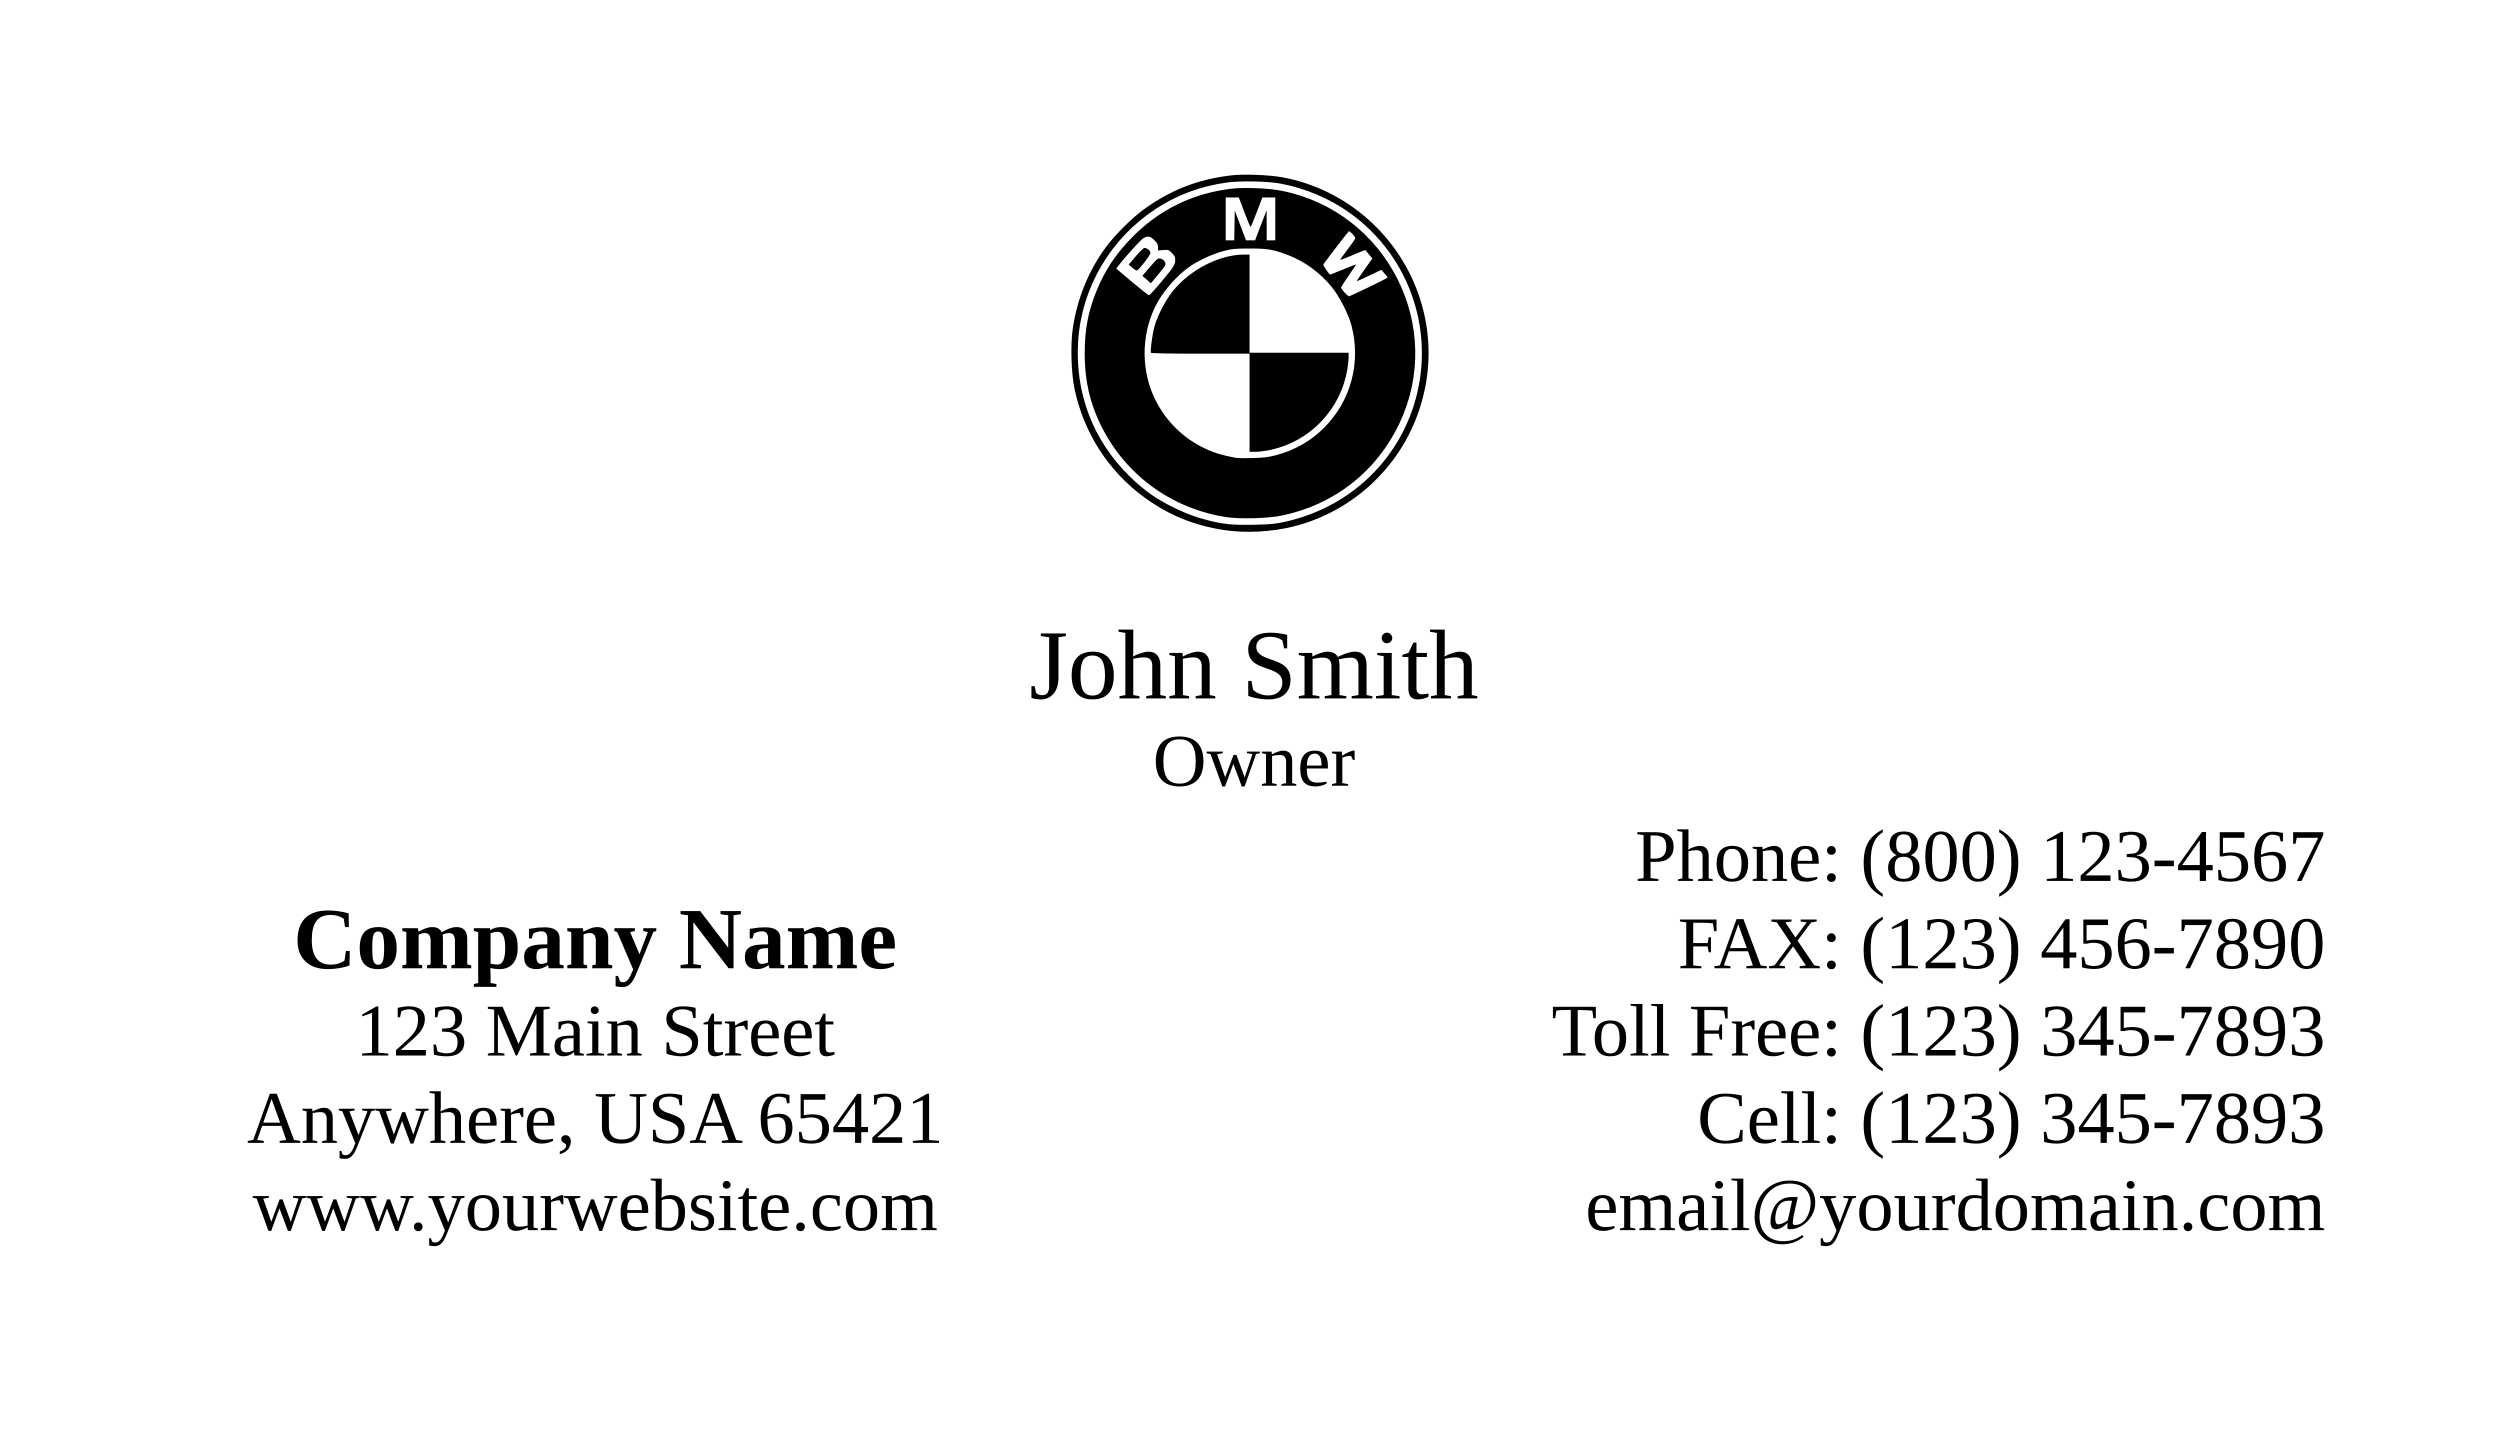
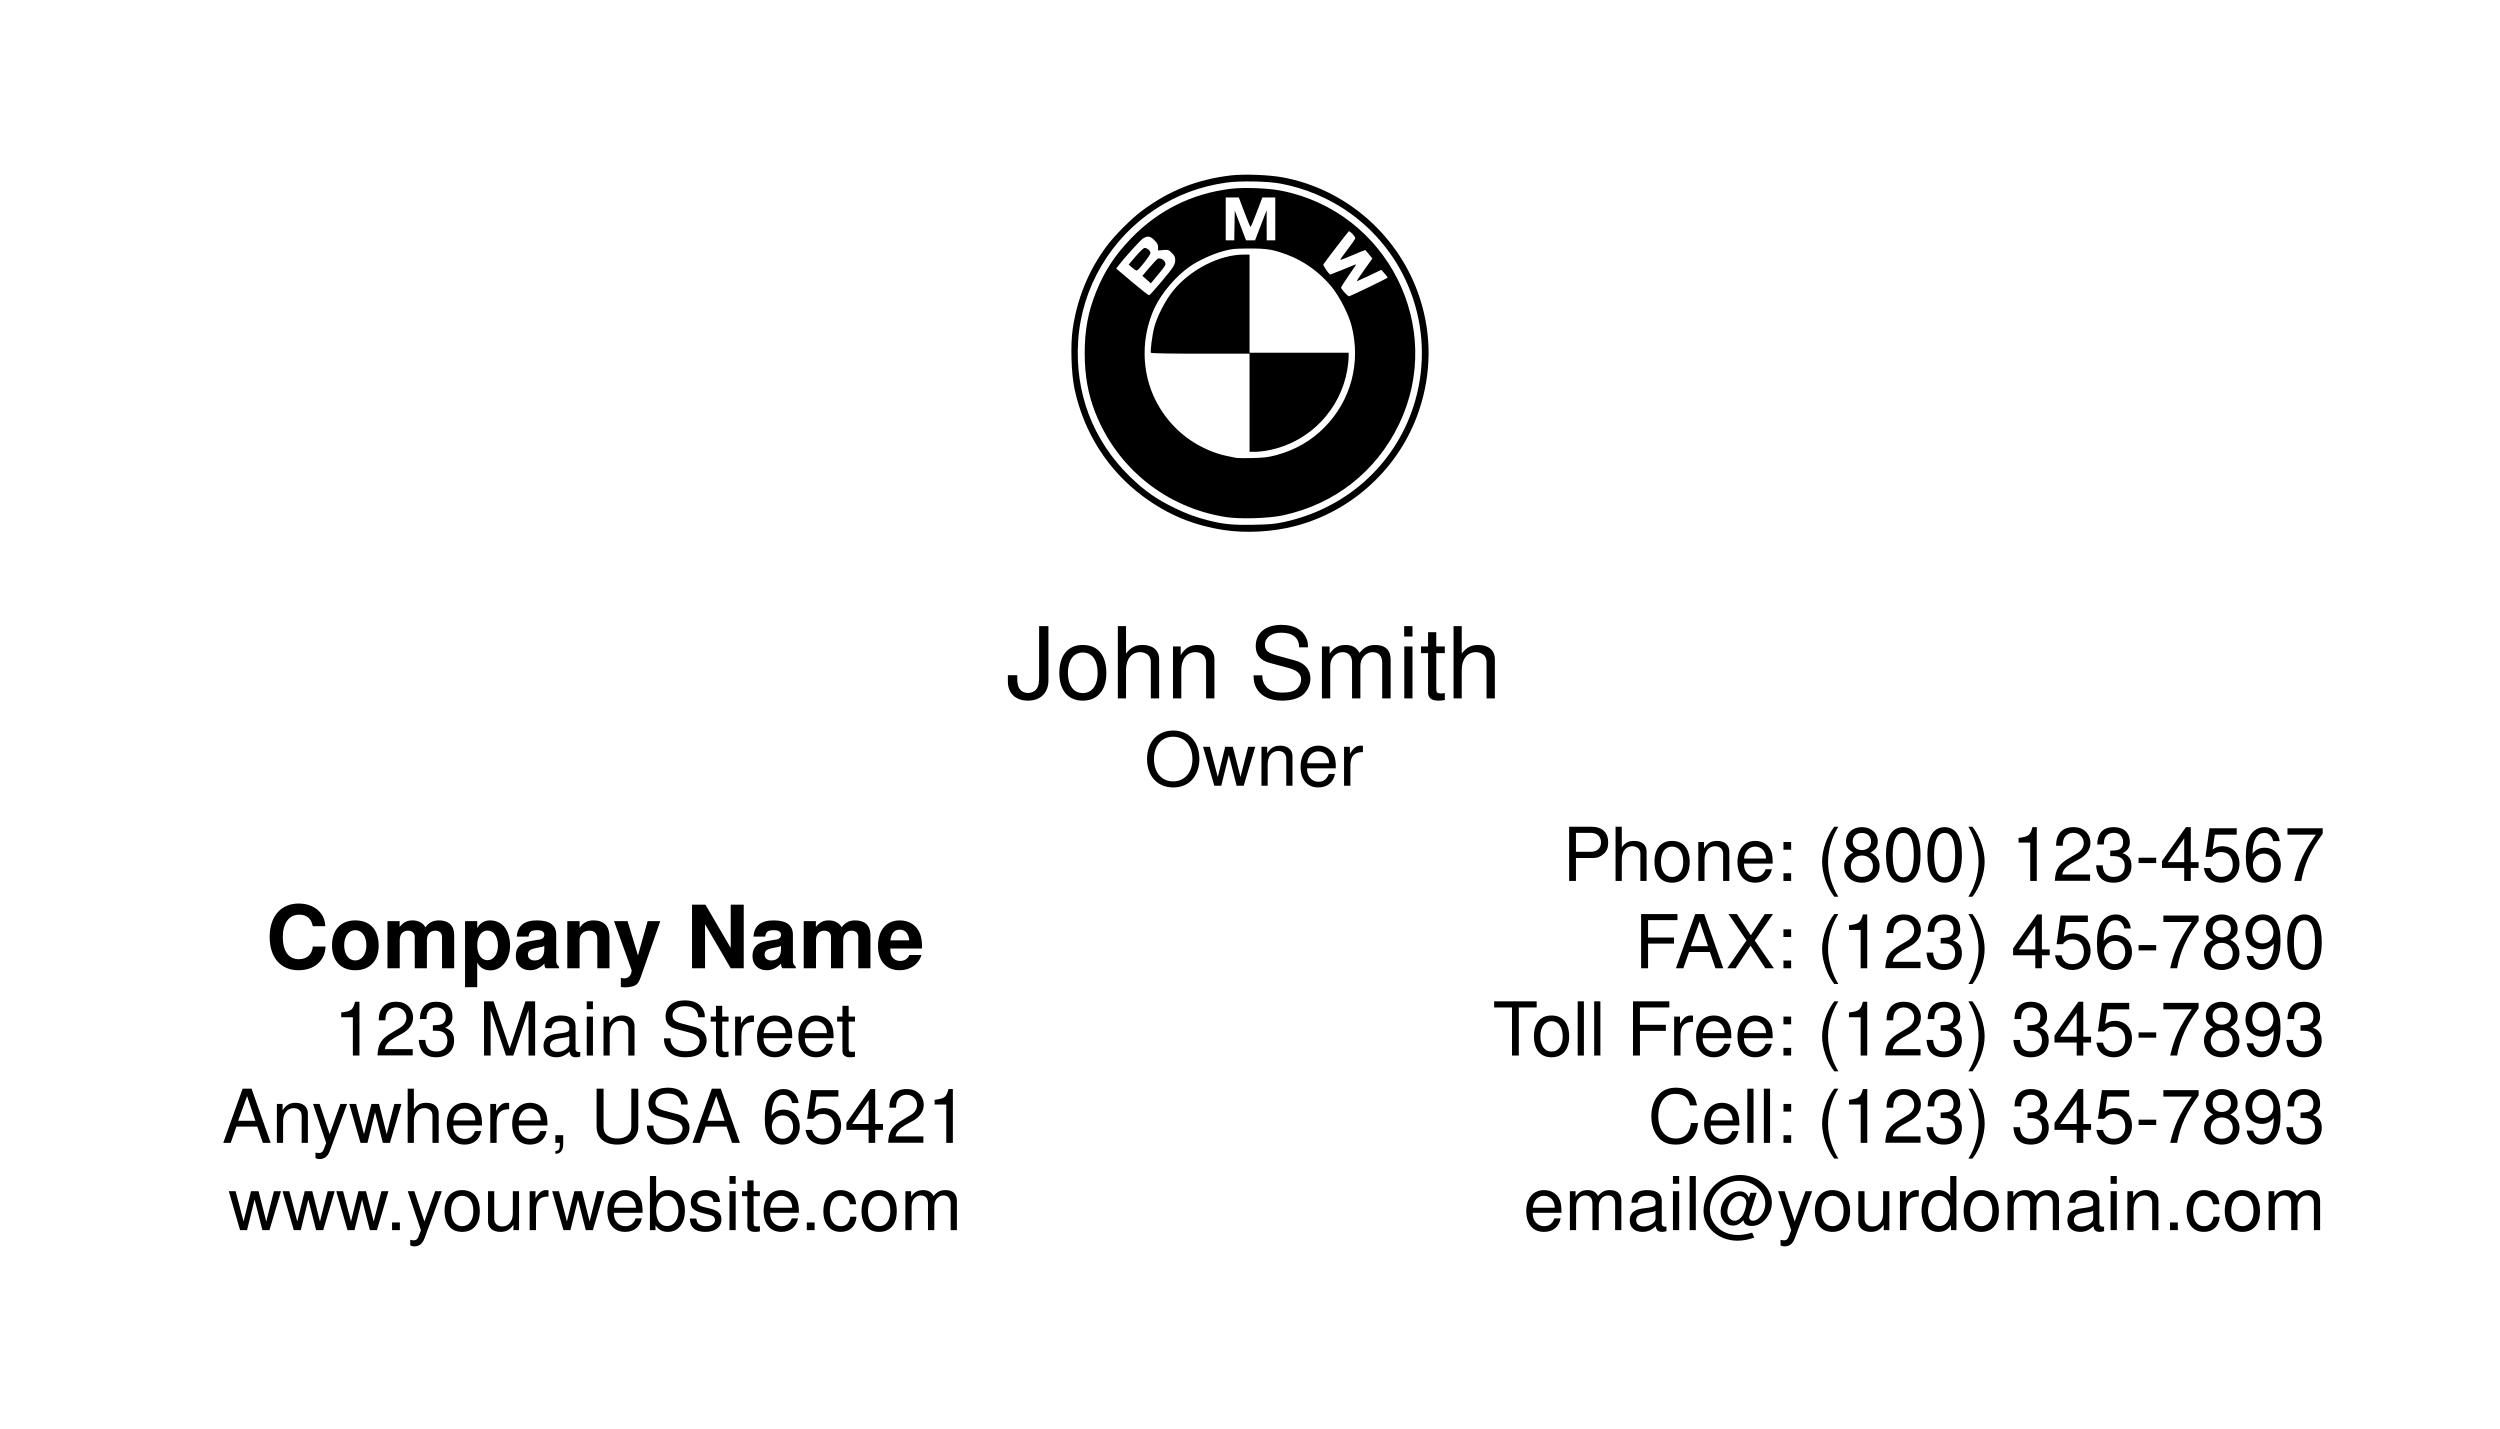
<svg xmlns="http://www.w3.org/2000/svg" id="svg2" viewBox="0 0 315 180" height="100%" width="100%" version="1.1">
-   <text id="line1" y="88" x="158" font-size="12.5px" style="text-anchor:middle">John Smith</text>
-   <text id="line2" y="99" x="158" font-size="9.375px" style="text-anchor:middle">Owner</text>
-   <text id="line3" y="122" x="75" font-size="11px" font-weight="bold" style="text-anchor:middle">Company Name</text>
-   <text id="line4" y="133" x="75" font-size="9.375px" style="text-anchor:middle">123 Main Street</text>
-   <text id="line5" y="144" x="75" font-size="9.375px" style="text-anchor:middle">Anywhere, USA 65421</text>
-   <text id="line6" y="155" x="75" font-size="9.375px" style="text-anchor:middle">www.yourwebsite.com</text>
-   <text id="line7" y="111" x="293" font-size="9.375px" style="text-anchor:end">Phone: (800) 123-4567</text>
-   <text id="line8" y="122" x="293" font-size="9.375px" style="text-anchor:end">FAX: (123) 456-7890</text>
-   <text id="line9" y="133" x="293" font-size="9.375px" style="text-anchor:end">Toll Free: (123) 345-7893</text>
-   <text id="line10" y="144" x="293" font-size="9.375px" style="text-anchor:end">Cell: (123) 345-7893</text>
-   <text id="line11" y="155" x="293" font-size="9.375px" style="text-anchor:end">email@yourdomain.com</text>
+   <text id="line1" y="88" x="158" font-size="12.5px" style="text-anchor:middle" font-family="Helvetica" fill="#000000">John Smith</text>
+   <text id="line2" y="99" x="158" font-size="9.375px" style="text-anchor:middle" font-family="Helvetica" fill="#000000">Owner</text>
+   <text id="line3" y="122" x="75" font-size="11px" font-weight="bold" style="text-anchor:middle" font-family="Helvetica" fill="#000000">Company Name</text>
+   <text id="line4" y="133" x="75" font-size="9.375px" style="text-anchor:middle" font-family="Helvetica" fill="#000000">123 Main Street</text>
+   <text id="line5" y="144" x="75" font-size="9.375px" style="text-anchor:middle" font-family="Helvetica" fill="#000000">Anywhere, USA 65421</text>
+   <text id="line6" y="155" x="75" font-size="9.375px" style="text-anchor:middle" font-family="Helvetica" fill="#000000">www.yourwebsite.com</text>
+   <text id="line7" y="111" x="293" font-size="9.375px" style="text-anchor:end" font-family="Helvetica" fill="#000000">Phone: (800) 123-4567</text>
+   <text id="line8" y="122" x="293" font-size="9.375px" style="text-anchor:end" font-family="Helvetica" fill="#000000">FAX: (123) 456-7890</text>
+   <text id="line9" y="133" x="293" font-size="9.375px" style="text-anchor:end" font-family="Helvetica" fill="#000000">Toll Free: (123) 345-7893</text>
+   <text id="line10" y="144" x="293" font-size="9.375px" style="text-anchor:end" font-family="Helvetica" fill="#000000">Cell: (123) 345-7893</text>
+   <text id="line11" y="155" x="293" font-size="9.375px" style="text-anchor:end" font-family="Helvetica" fill="#000000">email@yourdomain.com</text>
  <g id="g12337" transform="translate(123.75 22.008)">
    <rect id="rect2990" opacity="0" height="45" width="67.5" y="0" x="3.5527e-15" />
    <path id="path12335" d="m30.451 44.774c-3.842-0.59-7.046-1.92-10.145-4.21-4.431-3.275-7.474-8.03-8.658-13.528-0.42-1.948-0.532-5.562-0.236-7.601 0.555-3.821 2.008-7.378 4.244-10.385 1.071-1.442 3.184-3.551 4.59-4.582 3.425-2.513 6.895-3.88 11.104-4.375 1.634-0.192 4.79-0.073 6.517 0.246 8.068 1.491 14.792 7.439 17.312 15.314 1.472 4.601 1.431 9.39-0.122 14.034-2.395 7.165-8.355 12.716-15.678 14.605-2.815 0.726-6.167 0.907-8.929 0.482zm7.582-1.009c7.774-1.676 13.895-7.135 16.304-14.538 2.934-9.02-0.3-18.881-8.001-24.395-2.564-1.836-5.62-3.13-8.77-3.712-1.61-0.298-5.072-0.363-6.755-0.126-3.287 0.462-6.193 1.537-8.884 3.285-5.733 3.724-9.401 9.953-9.831 16.697-0.416 6.523 1.864 12.509 6.486 17.03 1.859 1.818 3.372 2.883 5.686 4.002 1.55 0.749 2.653 1.153 4.255 1.56 1.908 0.484 3.037 0.593 5.65 0.545 2.062-0.038 2.688-0.094 3.86-0.347zm-7.342-0.626c-7.497-1.188-13.647-6.109-16.43-13.148-0.917-2.32-1.338-4.674-1.338-7.494 0-2.962 0.432-5.256 1.469-7.804 1.058-2.598 2.339-4.553 4.352-6.642 3.434-3.563 7.667-5.672 12.59-6.273 1.658-0.202 4.704-0.085 6.377 0.247 13.358 2.645 20.69 17.201 14.818 29.417-2.872 5.973-8.098 10.076-14.634 11.486-1.795 0.387-5.423 0.494-7.204 0.212zm6.264-7.774c2.415-0.63 4.473-1.801 6.163-3.508 3.355-3.389 4.631-8.181 3.421-12.842-0.373-1.439-1.508-3.655-2.488-4.862-1.474-1.814-3.454-3.252-5.581-4.051-1.815-0.682-2.552-0.803-4.837-0.798-1.815 0.004-2.171 0.04-3.215 0.32-1.346 0.361-3.074 1.144-4.179 1.895-1.748 1.187-3.601 3.343-4.491 5.225-1.746 3.692-1.698 8.146 0.127 11.728 1.274 2.5 3.278 4.533 5.695 5.777 1.427 0.735 2.458 1.069 4.442 1.441 0.165 0.031 1.084 0.038 2.041 0.017 1.381-0.031 1.981-0.102 2.902-0.342zm-3.262-6.625v-6.183h-6.176c-3.691 0-6.204-0.045-6.245-0.112-0.112-0.181 0.16-2.272 0.422-3.25 0.371-1.384 1.41-3.39 2.359-4.558 2.189-2.693 5.859-4.567 8.942-4.567h0.698v6.183 6.183h6.243 6.243v0.585c0 0.322-0.079 1.037-0.176 1.591-0.881 5.029-4.728 9.024-9.7 10.073-0.61 0.129-1.447 0.235-1.859 0.236l-0.75 0.002v-6.183zm15.055-14.577c1.295-0.622 2.352-1.162 2.349-1.201-0.002-0.038-0.184-0.272-0.403-0.52l-0.398-0.45-1.528 0.731c-0.84 0.402-1.545 0.713-1.565 0.69-0.021-0.022 0.413-0.673 0.964-1.447l1.002-1.407-0.427-0.514c-0.234-0.284-0.44-0.53-0.457-0.549-0.017-0.019-0.723 0.265-1.569 0.629-0.846 0.365-1.562 0.639-1.591 0.61s0.386-0.621 0.921-1.315c0.536-0.694 0.973-1.332 0.971-1.417-0.006-0.235-0.724-0.977-0.831-0.859-0.306 0.339-3.151 4.048-3.198 4.17-0.049 0.128 0.737 1.276 0.874 1.276 0.028 0 0.656-0.249 1.395-0.552 1.97-0.81 1.911-0.79 1.806-0.618-0.05 0.082-0.485 0.725-0.967 1.428-0.482 0.703-0.876 1.319-0.876 1.368 0 0.193 0.875 1.146 1.021 1.112 0.085-0.02 1.213-0.545 2.508-1.167zm-26.23-0.591c1.617-1.923 1.809-2.223 1.81-2.822 0-0.369-0.085-0.547-0.422-0.885-0.401-0.401-0.457-0.42-1.08-0.368l-0.658 0.055v-0.414c0-0.321-0.105-0.519-0.466-0.88-0.543-0.543-0.88-0.587-1.467-0.192-0.359 0.242-2.497 2.618-3.111 3.458l-0.227 0.31 2.005 1.695c1.103 0.932 2.064 1.685 2.137 1.671 0.073-0.013 0.739-0.745 1.479-1.626zm-1.792-0.352-0.534-0.474 0.891-1.05c0.49-0.577 0.968-1.079 1.062-1.115 0.299-0.115 0.794 0.144 0.911 0.475 0.101 0.286 0.037 0.411-0.598 1.181-0.391 0.474-0.82 0.995-0.954 1.159l-0.243 0.298-0.534-0.474zm-1.82-1.504-0.44-0.39 0.893-1.047c0.491-0.576 0.988-1.047 1.103-1.047 0.336 0 0.743 0.351 0.743 0.641 0 0.274-1.471 2.158-1.724 2.207-0.076 0.015-0.335-0.149-0.577-0.364zm12.893-5.317 0.033-1.872 0.707 1.872 0.707 1.872h0.573 0.573l0.33-0.87c0.181-0.479 0.508-1.33 0.726-1.891l0.397-1.02 0.005 1.891 0.005 1.891h0.54 0.54v-2.701-2.701h-0.813-0.813l-0.709 1.861c-0.39 1.024-0.741 1.861-0.781 1.861-0.04 0-0.389-0.837-0.776-1.861l-0.703-1.862h-0.824-0.824v2.701 2.701h0.537 0.537l0.033-1.872z" />
  </g>
</svg>
